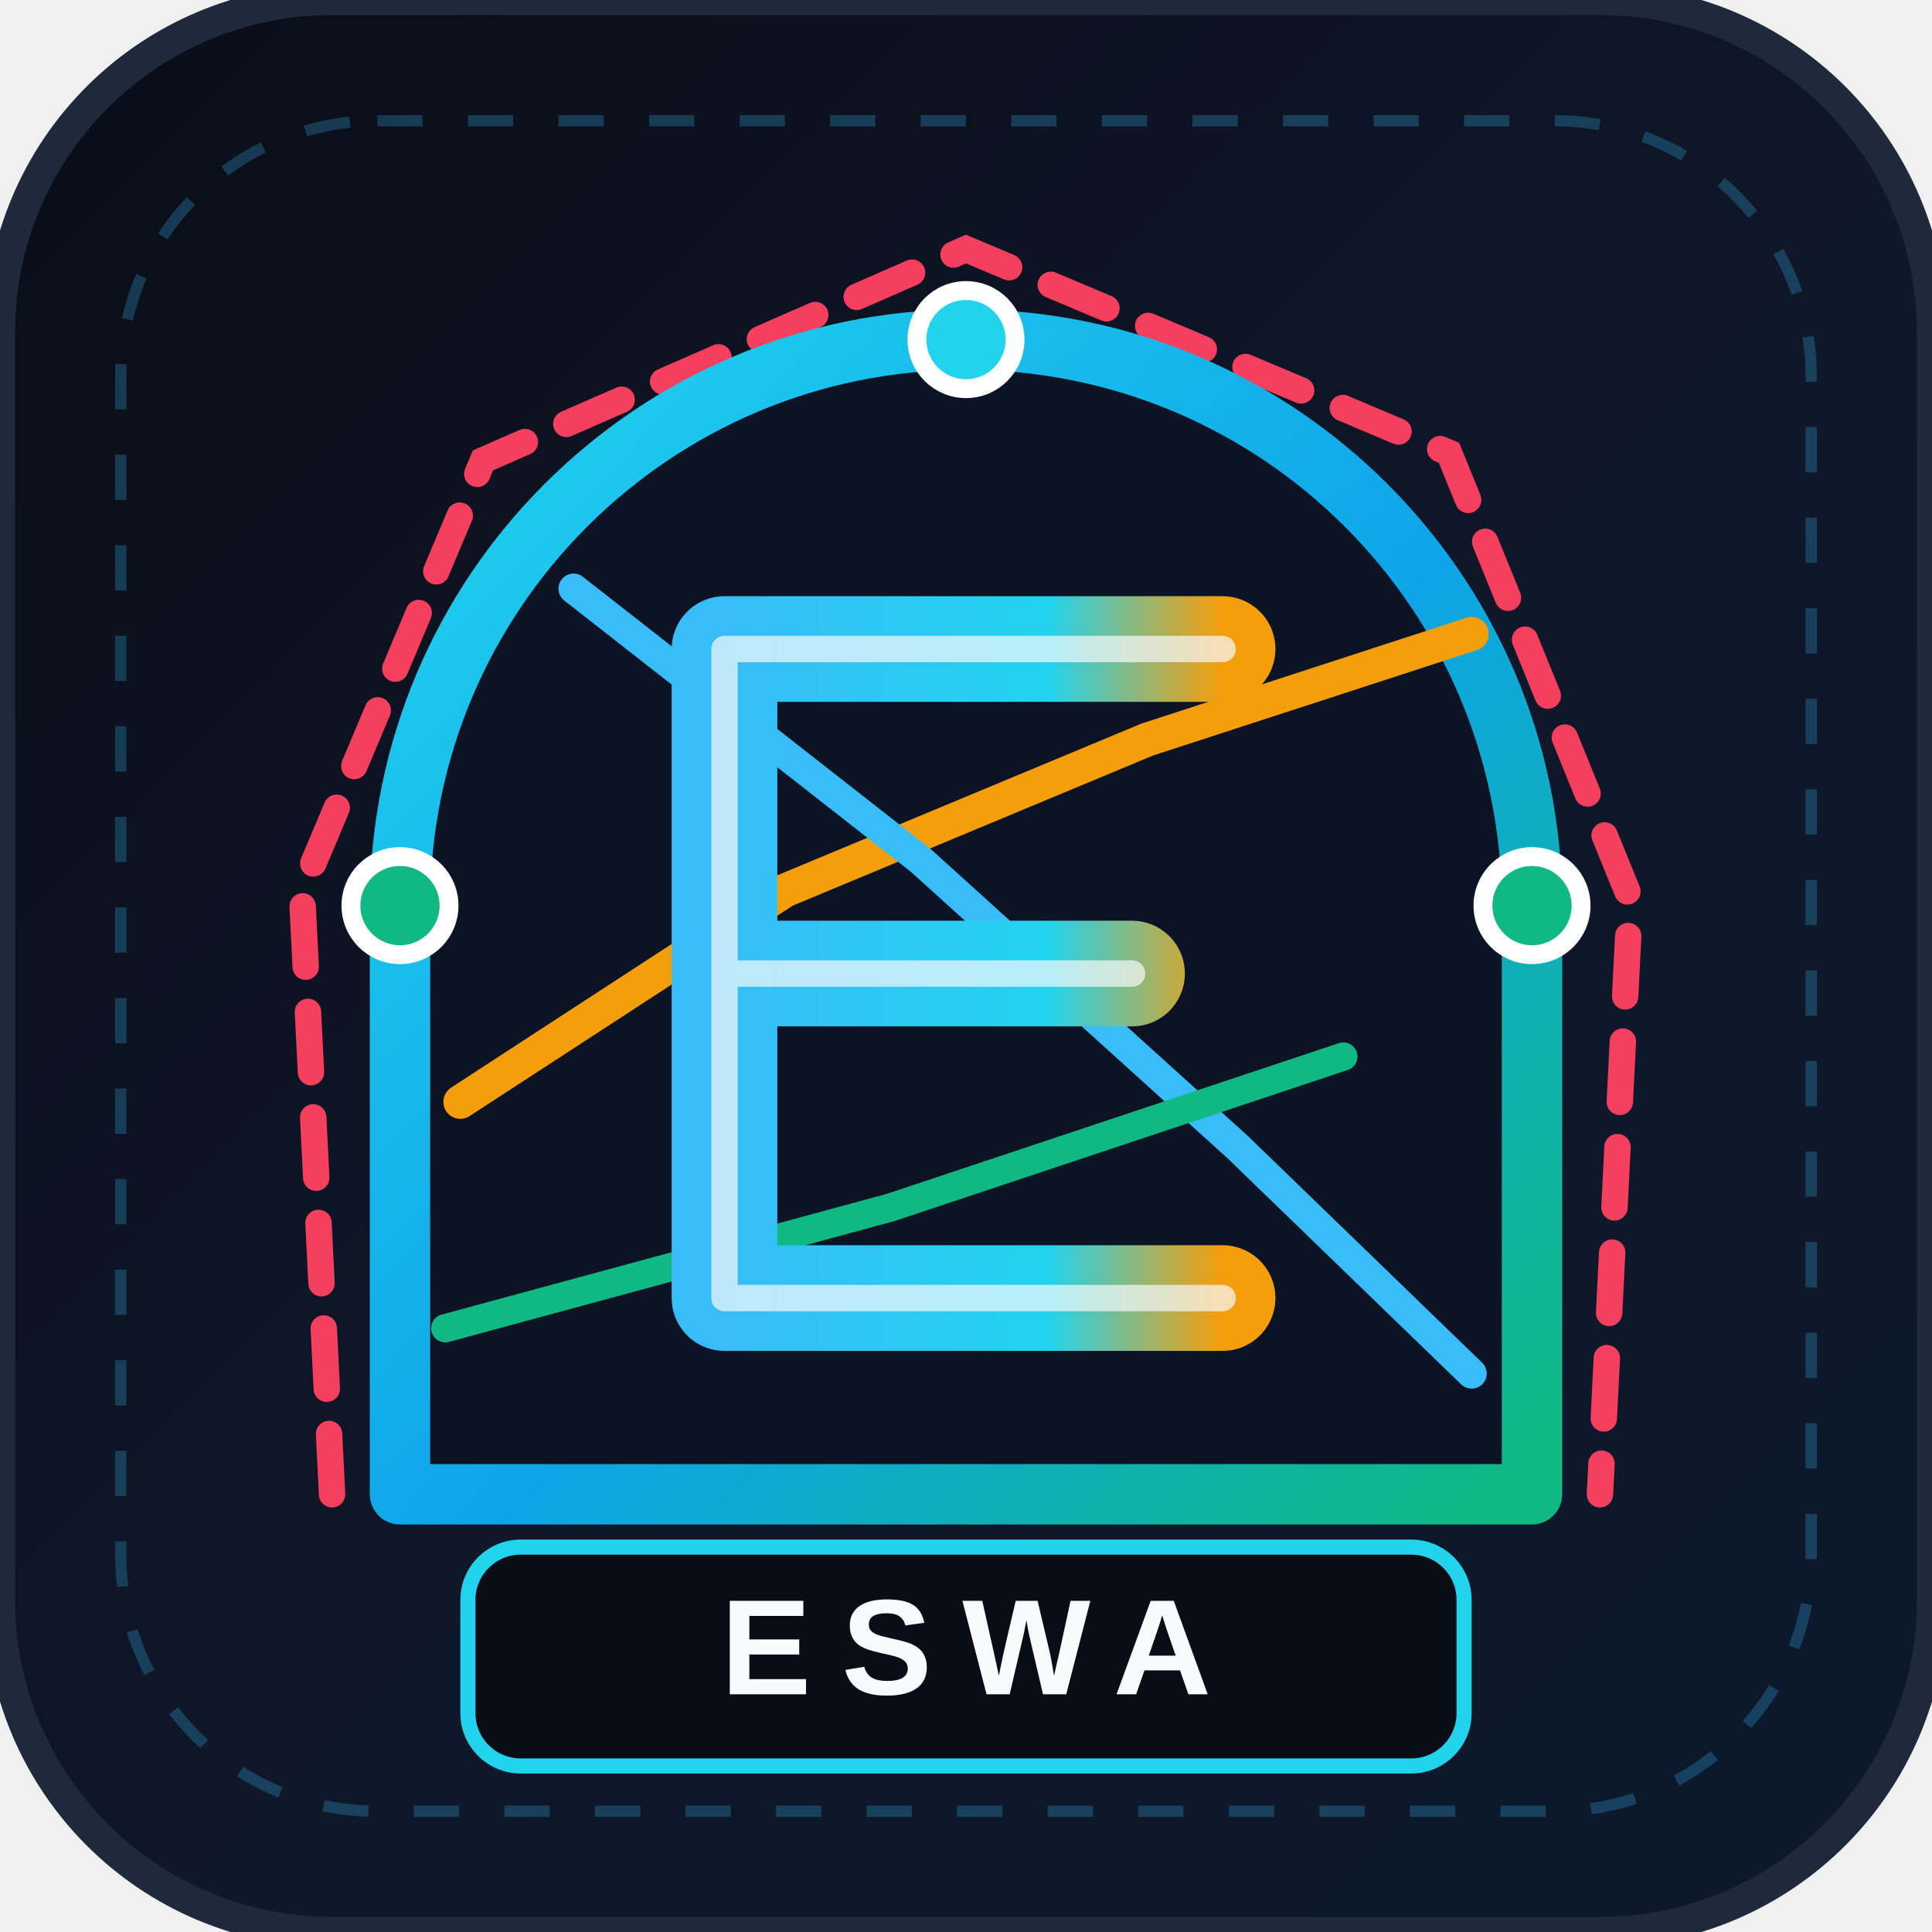
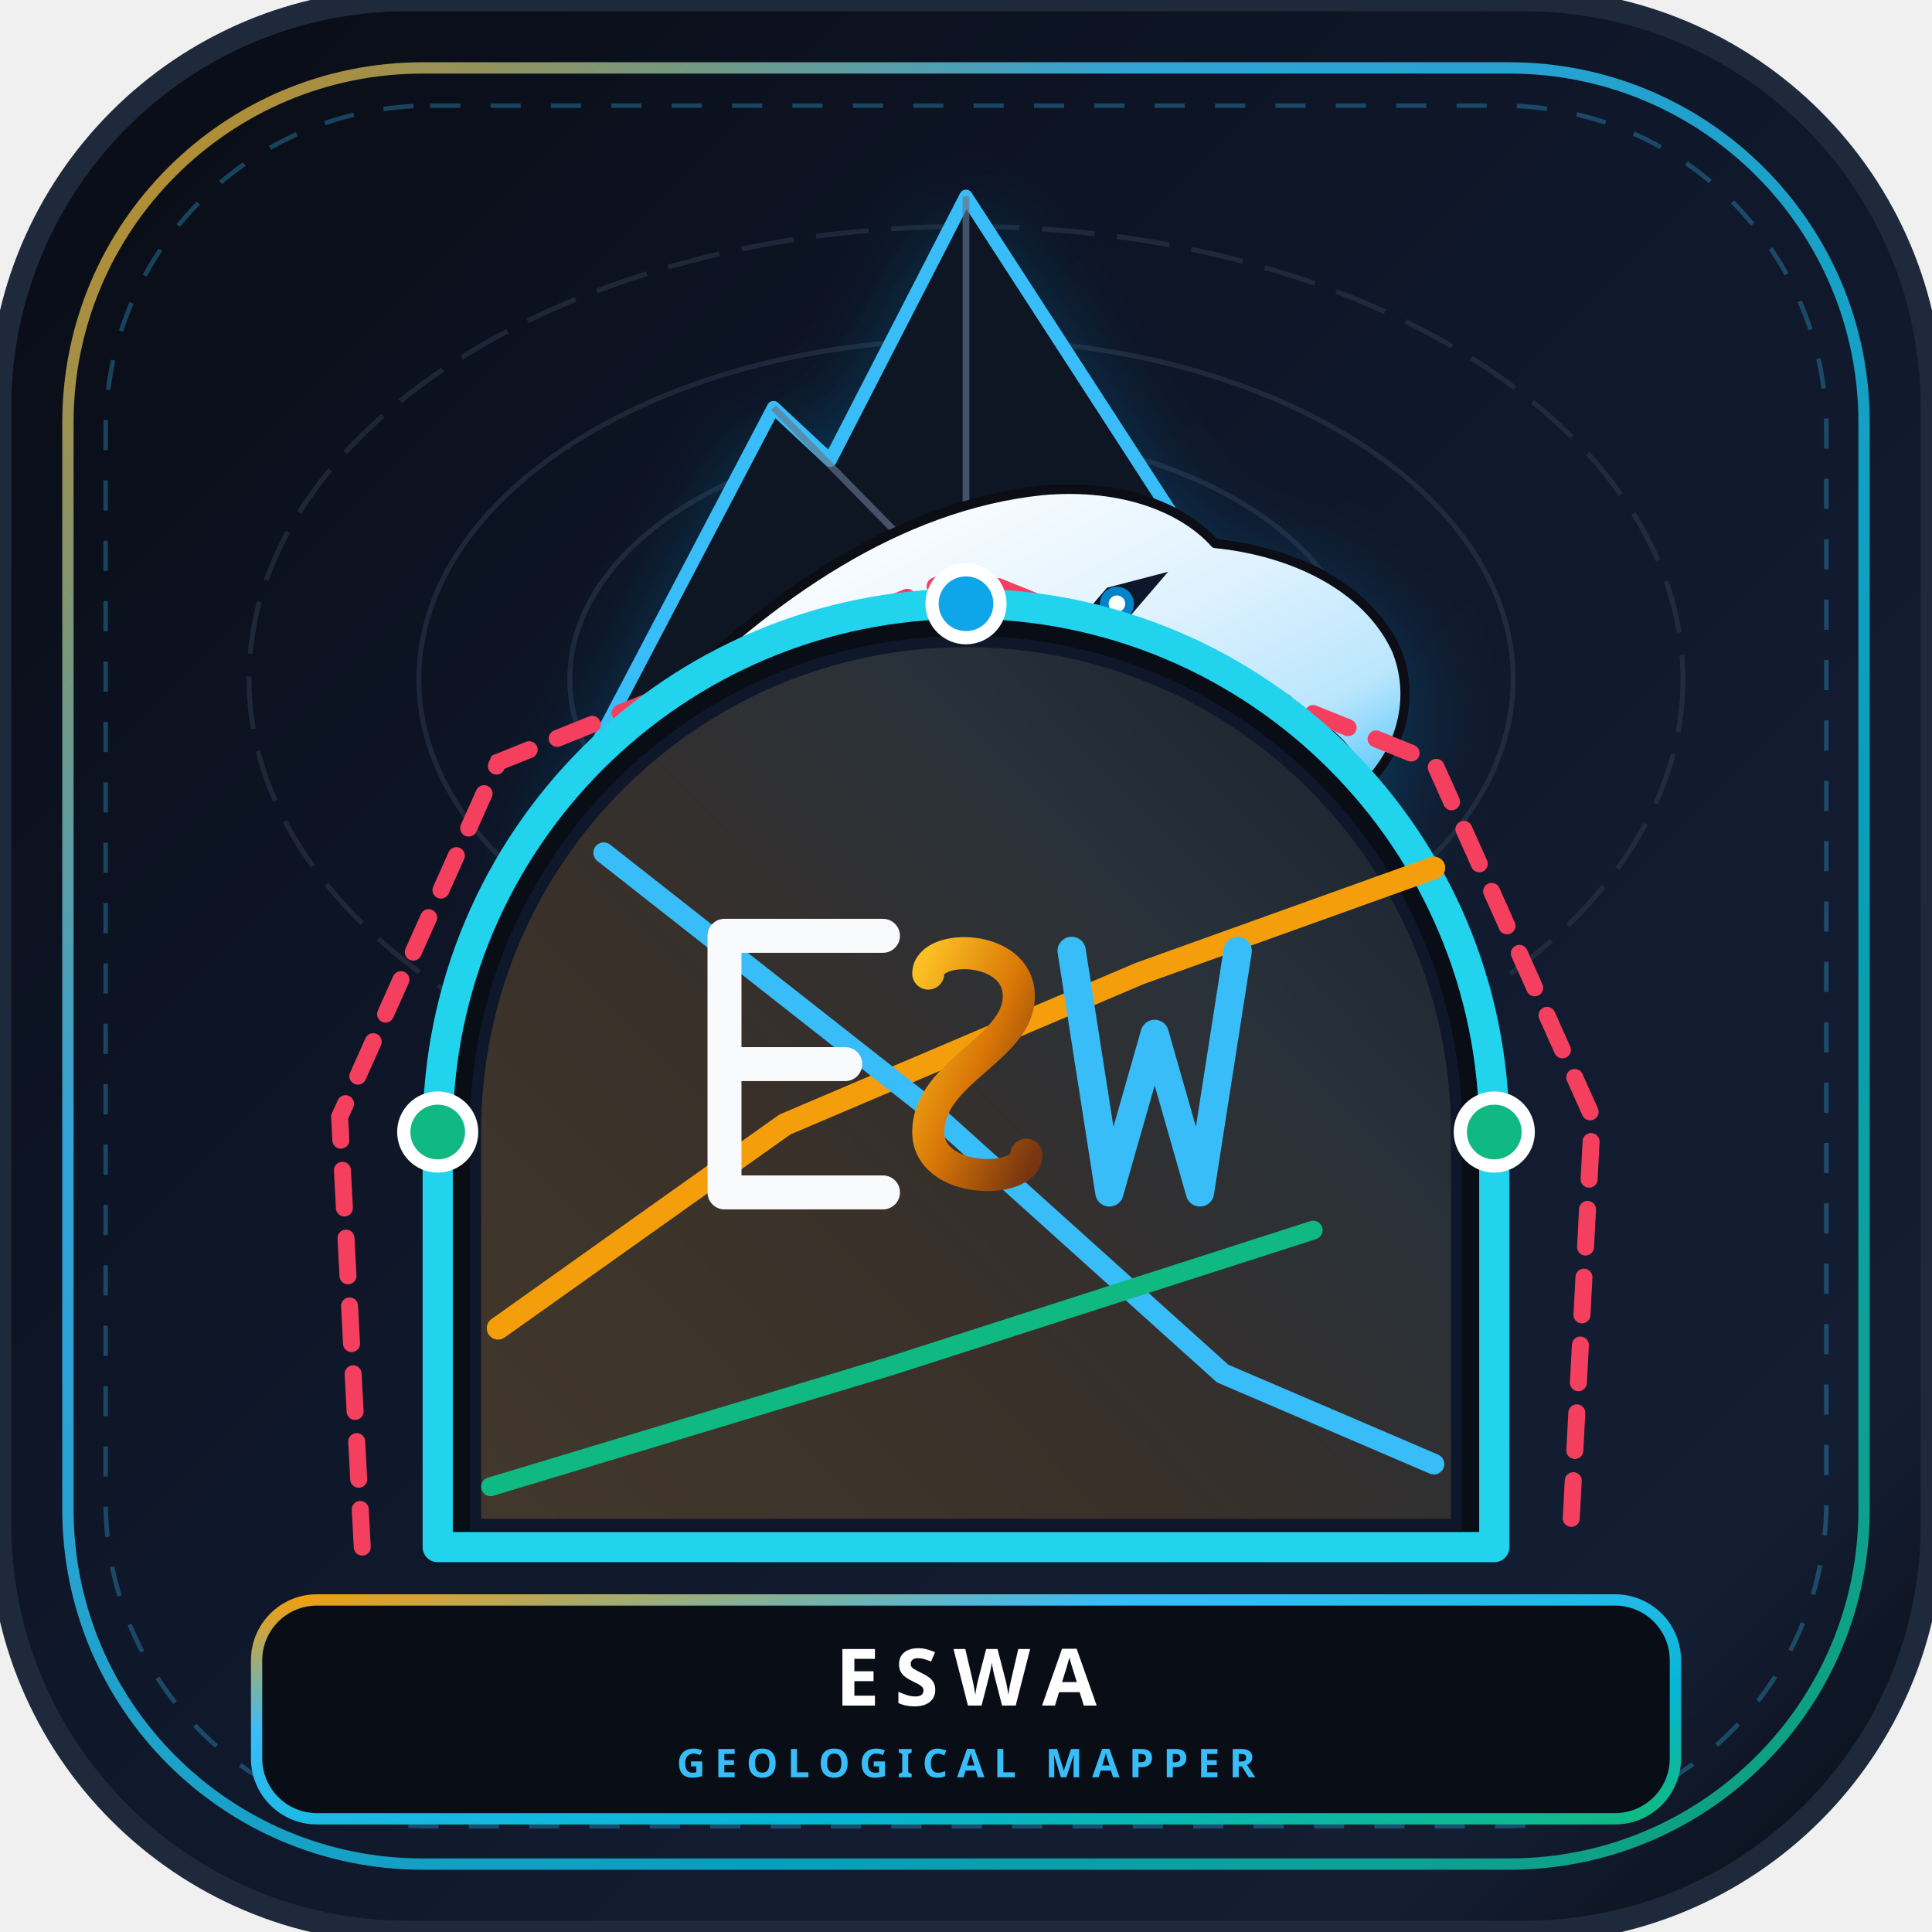
<svg xmlns="http://www.w3.org/2000/svg" viewBox="0 0 512 512" width="512" height="512">
  <defs>
-     <linearGradient id="bg" x1="0%" y1="0%" x2="100%" y2="100%">
-       <stop offset="0%" stop-color="#090D16" />
-       <stop offset="55%" stop-color="#0F172A" />
-       <stop offset="100%" stop-color="#0B192C" />
+     <linearGradient id="bgGrad" x1="0%" y1="0%" x2="100%" y2="100%">
+       <stop offset="0%" stop-color="#080C14" />
+       <stop offset="45%" stop-color="#0F172A" />
+       <stop offset="85%" stop-color="#141E33" />
+       <stop offset="100%" stop-color="#070B12" />
    </linearGradient>
-     <linearGradient id="arch" x1="0%" y1="0%" x2="100%" y2="100%">
-       <stop offset="0%" stop-color="#22D3EE" />
-       <stop offset="55%" stop-color="#0EA5E9" />
+     <linearGradient id="bezelGrad" x1="0%" y1="0%" x2="100%" y2="100%">
+       <stop offset="0%" stop-color="#F59E0B" />
+       <stop offset="30%" stop-color="#38BDF8" />
+       <stop offset="70%" stop-color="#06B6D4" />
      <stop offset="100%" stop-color="#10B981" />
    </linearGradient>
-     <linearGradient id="eswaE" x1="0%" y1="0%" x2="100%" y2="0%">
-       <stop offset="0%" stop-color="#38BDF8" />
-       <stop offset="65%" stop-color="#22D3EE" />
-       <stop offset="100%" stop-color="#F59E0B" />
+     <linearGradient id="eagleIceGrad" x1="15%" y1="10%" x2="90%" y2="90%">
+       <stop offset="0%" stop-color="#FFFFFF" />
+       <stop offset="45%" stop-color="#E0F2FE" />
+       <stop offset="75%" stop-color="#BAE6FD" />
+       <stop offset="100%" stop-color="#38BDF8" />
    </linearGradient>
+     <linearGradient id="tunnelWallGrad" x1="0%" y1="90%" x2="90%" y2="10%">
+       <stop offset="0%" stop-color="#9A7B4F" />
+       <stop offset="40%" stop-color="#856A47" />
+       <stop offset="75%" stop-color="#5B6B73" />
+       <stop offset="100%" stop-color="#3B4D59" />
+     </linearGradient>
+     <linearGradient id="strataGoldGrad" x1="0%" y1="0%" x2="100%" y2="100%">
+       <stop offset="0%" stop-color="#FBBF24" />
+       <stop offset="50%" stop-color="#D97706" />
+       <stop offset="100%" stop-color="#78350F" />
+     </linearGradient>
+     <filter id="iconGlow" x="-20%" y="-20%" width="140%" height="140%">
+       <feDropShadow dx="0" dy="6" stdDeviation="12" flood-color="#0284C7" flood-opacity="0.35" />
+     </filter>
  </defs>
-   <rect width="512" height="512" rx="88" fill="url(#bg)" stroke="#1E293B" stroke-width="8" />
-   <rect x="32" y="32" width="448" height="448" rx="68" fill="none" stroke="#38BDF8" stroke-opacity="0.25" stroke-width="3" stroke-dasharray="12 12" />
-   <path d="M 88 396 L 80 236 L 128 122 L 256 66 L 384 120 L 432 238 L 424 396" fill="none" stroke="#F43F5E" stroke-width="7" stroke-dasharray="16 12" stroke-linecap="round" />
-   <path d="M 106 396 L 106 240 A 150 150 0 0 1 406 240 L 406 396 Z" fill="#0B1324" stroke="url(#arch)" stroke-width="16" stroke-linejoin="round" />
-   <path d="M 122 292 L 208 236 L 304 196 L 390 168" fill="none" stroke="#F59E0B" stroke-width="9" stroke-linecap="round" />
-   <path d="M 152 156 L 244 228 L 328 304 L 390 364" fill="none" stroke="#38BDF8" stroke-width="8" stroke-linecap="round" />
-   <path d="M 118 352 L 236 320 L 356 280" fill="none" stroke="#10B981" stroke-width="7.5" stroke-linecap="round" />
-   <path d="M 192 172 H 324 M 192 172 V 344 M 192 258 H 300 M 192 344 H 324" fill="none" stroke="url(#eswaE)" stroke-width="28" stroke-linecap="round" stroke-linejoin="round" />
-   <path d="M 192 172 H 324 M 192 172 V 344 M 192 258 H 300 M 192 344 H 324" fill="none" stroke="#F8FAFC" stroke-width="7" stroke-linecap="round" stroke-linejoin="round" stroke-opacity="0.7" />
-   <circle cx="106" cy="240" r="13" fill="#10B981" stroke="#FFFFFF" stroke-width="5" />
-   <circle cx="256" cy="90" r="13" fill="#22D3EE" stroke="#FFFFFF" stroke-width="5" />
-   <circle cx="406" cy="240" r="13" fill="#10B981" stroke="#FFFFFF" stroke-width="5" />
-   <rect x="124" y="410" width="264" height="58" rx="14" fill="#090D16" stroke="#22D3EE" stroke-width="4" />
-   <text x="256" y="449" text-anchor="middle" fill="#F8FAFC" font-size="36" font-weight="800" font-family="Arial, sans-serif" letter-spacing="8">ESWA</text>
+   <rect width="512" height="512" rx="108" fill="url(#bgGrad)" stroke="#1E293B" stroke-width="6" />
+   <rect x="18" y="18" width="476" height="476" rx="94" fill="none" stroke="url(#bezelGrad)" stroke-width="3" stroke-opacity="0.85" />
+   <rect x="28" y="28" width="456" height="456" rx="86" fill="none" stroke="#38BDF8" stroke-width="1.2" stroke-dasharray="8 8" stroke-opacity="0.3" />
+   <g fill="none" stroke="#334155" stroke-width="1.3" opacity="0.45">
+     <ellipse cx="256" cy="180" rx="190" ry="120" stroke-dasharray="14 6" />
+     <ellipse cx="256" cy="180" rx="145" ry="90" />
+     <ellipse cx="256" cy="180" rx="105" ry="65" />
+     <ellipse cx="256" cy="180" rx="65" ry="40" />
+   </g>
+   <g filter="url(#iconGlow)">
+     <polygon points="142,228 205,108 220,122 256,52 370,228" fill="#0B1324" stroke="#38BDF8" stroke-width="3.5" stroke-linejoin="round" />
+     <path d="M 256 52 L 256 228 M 205 108 L 256 160 M 310 140 L 256 175" fill="none" stroke="#64748B" stroke-width="1.8" opacity="0.65" />
+     <path d="M 176 186 C 204 158, 238 134, 276 130 C 298 128, 314 135, 322 144 C 342 146, 362 155, 370 172 C 375 184, 372 198, 362 208 C 358 198, 350 190, 338 188 C 320 186, 302 196, 286 212 C 278 220, 272 228, 270 236 L 234 236 C 224 208, 198 190, 176 186 Z" fill="url(#eagleIceGrad)" stroke="#090D14" stroke-width="2.5" stroke-linejoin="round" />
+     <g transform="translate(296, 160) rotate(-32)">
+       <polygon points="-16,0 0,-5 16,0 0,5" fill="#0F172A" />
+       <circle cx="0" cy="0" r="4.5" fill="#0284C7" />
+       <circle cx="0" cy="0" r="2.2" fill="#FFFFFF" />
+     </g>
+   </g>
+   <g transform="translate(0, 10)">
+     <path d="M 96 400 L 90 286 L 132 192 L 256 142 L 380 192 L 422 286 L 416 400" fill="none" stroke="#F43F5E" stroke-width="4.5" stroke-dasharray="10 8" stroke-linecap="round" />
+     <path d="M 116 400 L 116 290 A 140 140 0 0 1 396 290 L 396 400 Z" fill="#090D16" stroke="#22D3EE" stroke-width="8" stroke-linejoin="round" />
+     <path d="M 126 394 L 126 290 A 130 130 0 0 1 386 290 L 386 394 Z" fill="url(#tunnelWallGrad)" fill-opacity="0.38" stroke="#0F172A" stroke-width="3" />
+     <path d="M 132 342 L 208 288 L 302 248 L 380 220" fill="none" stroke="#F59E0B" stroke-width="6" stroke-linecap="round" />
+     <path d="M 160 216 L 244 282 L 324 354 L 380 378" fill="none" stroke="#38BDF8" stroke-width="5.5" stroke-linecap="round" />
+     <path d="M 130 384 L 236 352 L 348 316" fill="none" stroke="#10B981" stroke-width="5" stroke-linecap="round" />
+     <g fill="#10B981" stroke="#FFFFFF" stroke-width="3.5">
+       <circle cx="116" cy="290" r="9" />
+       <circle cx="256" cy="150" r="9" fill="#0EA5E9" />
+       <circle cx="396" cy="290" r="9" />
+     </g>
+     <g transform="translate(192, 238)">
+       <path d="M 0 0 H 42 M 0 0 V 68 M 0 34 H 32 M 0 68 H 42" fill="none" stroke="#F8FAFC" stroke-width="9" stroke-linecap="round" stroke-linejoin="round" />
+       <path d="M 54 10 C 54 2, 78 2, 78 16 C 78 30, 54 36, 54 52 C 54 66, 80 66, 80 58" fill="none" stroke="url(#strataGoldGrad)" stroke-width="8.5" stroke-linecap="round" />
+       <path d="M 92 4 L 102 68 L 114 26 L 126 68 L 136 4" fill="none" stroke="#38BDF8" stroke-width="7.5" stroke-linecap="round" stroke-linejoin="round" />
+     </g>
+   </g>
+   <g transform="translate(0, 0)">
+     <rect x="68" y="424" width="376" height="58" rx="16" fill="#090D16" stroke="url(#bezelGrad)" stroke-width="3" />
+     <text x="256" y="452" text-anchor="middle" fill="#FFFFFF" font-size="21" font-weight="900" font-family="'Chakra Petch', sans-serif" letter-spacing="4">ESWA</text>
+     <text x="256" y="471" text-anchor="middle" fill="#38BDF8" font-size="10.5" font-weight="800" font-family="'Plus Jakarta Sans', sans-serif" letter-spacing="2.5">GEOLOGICAL MAPPER</text>
+   </g>
</svg>
